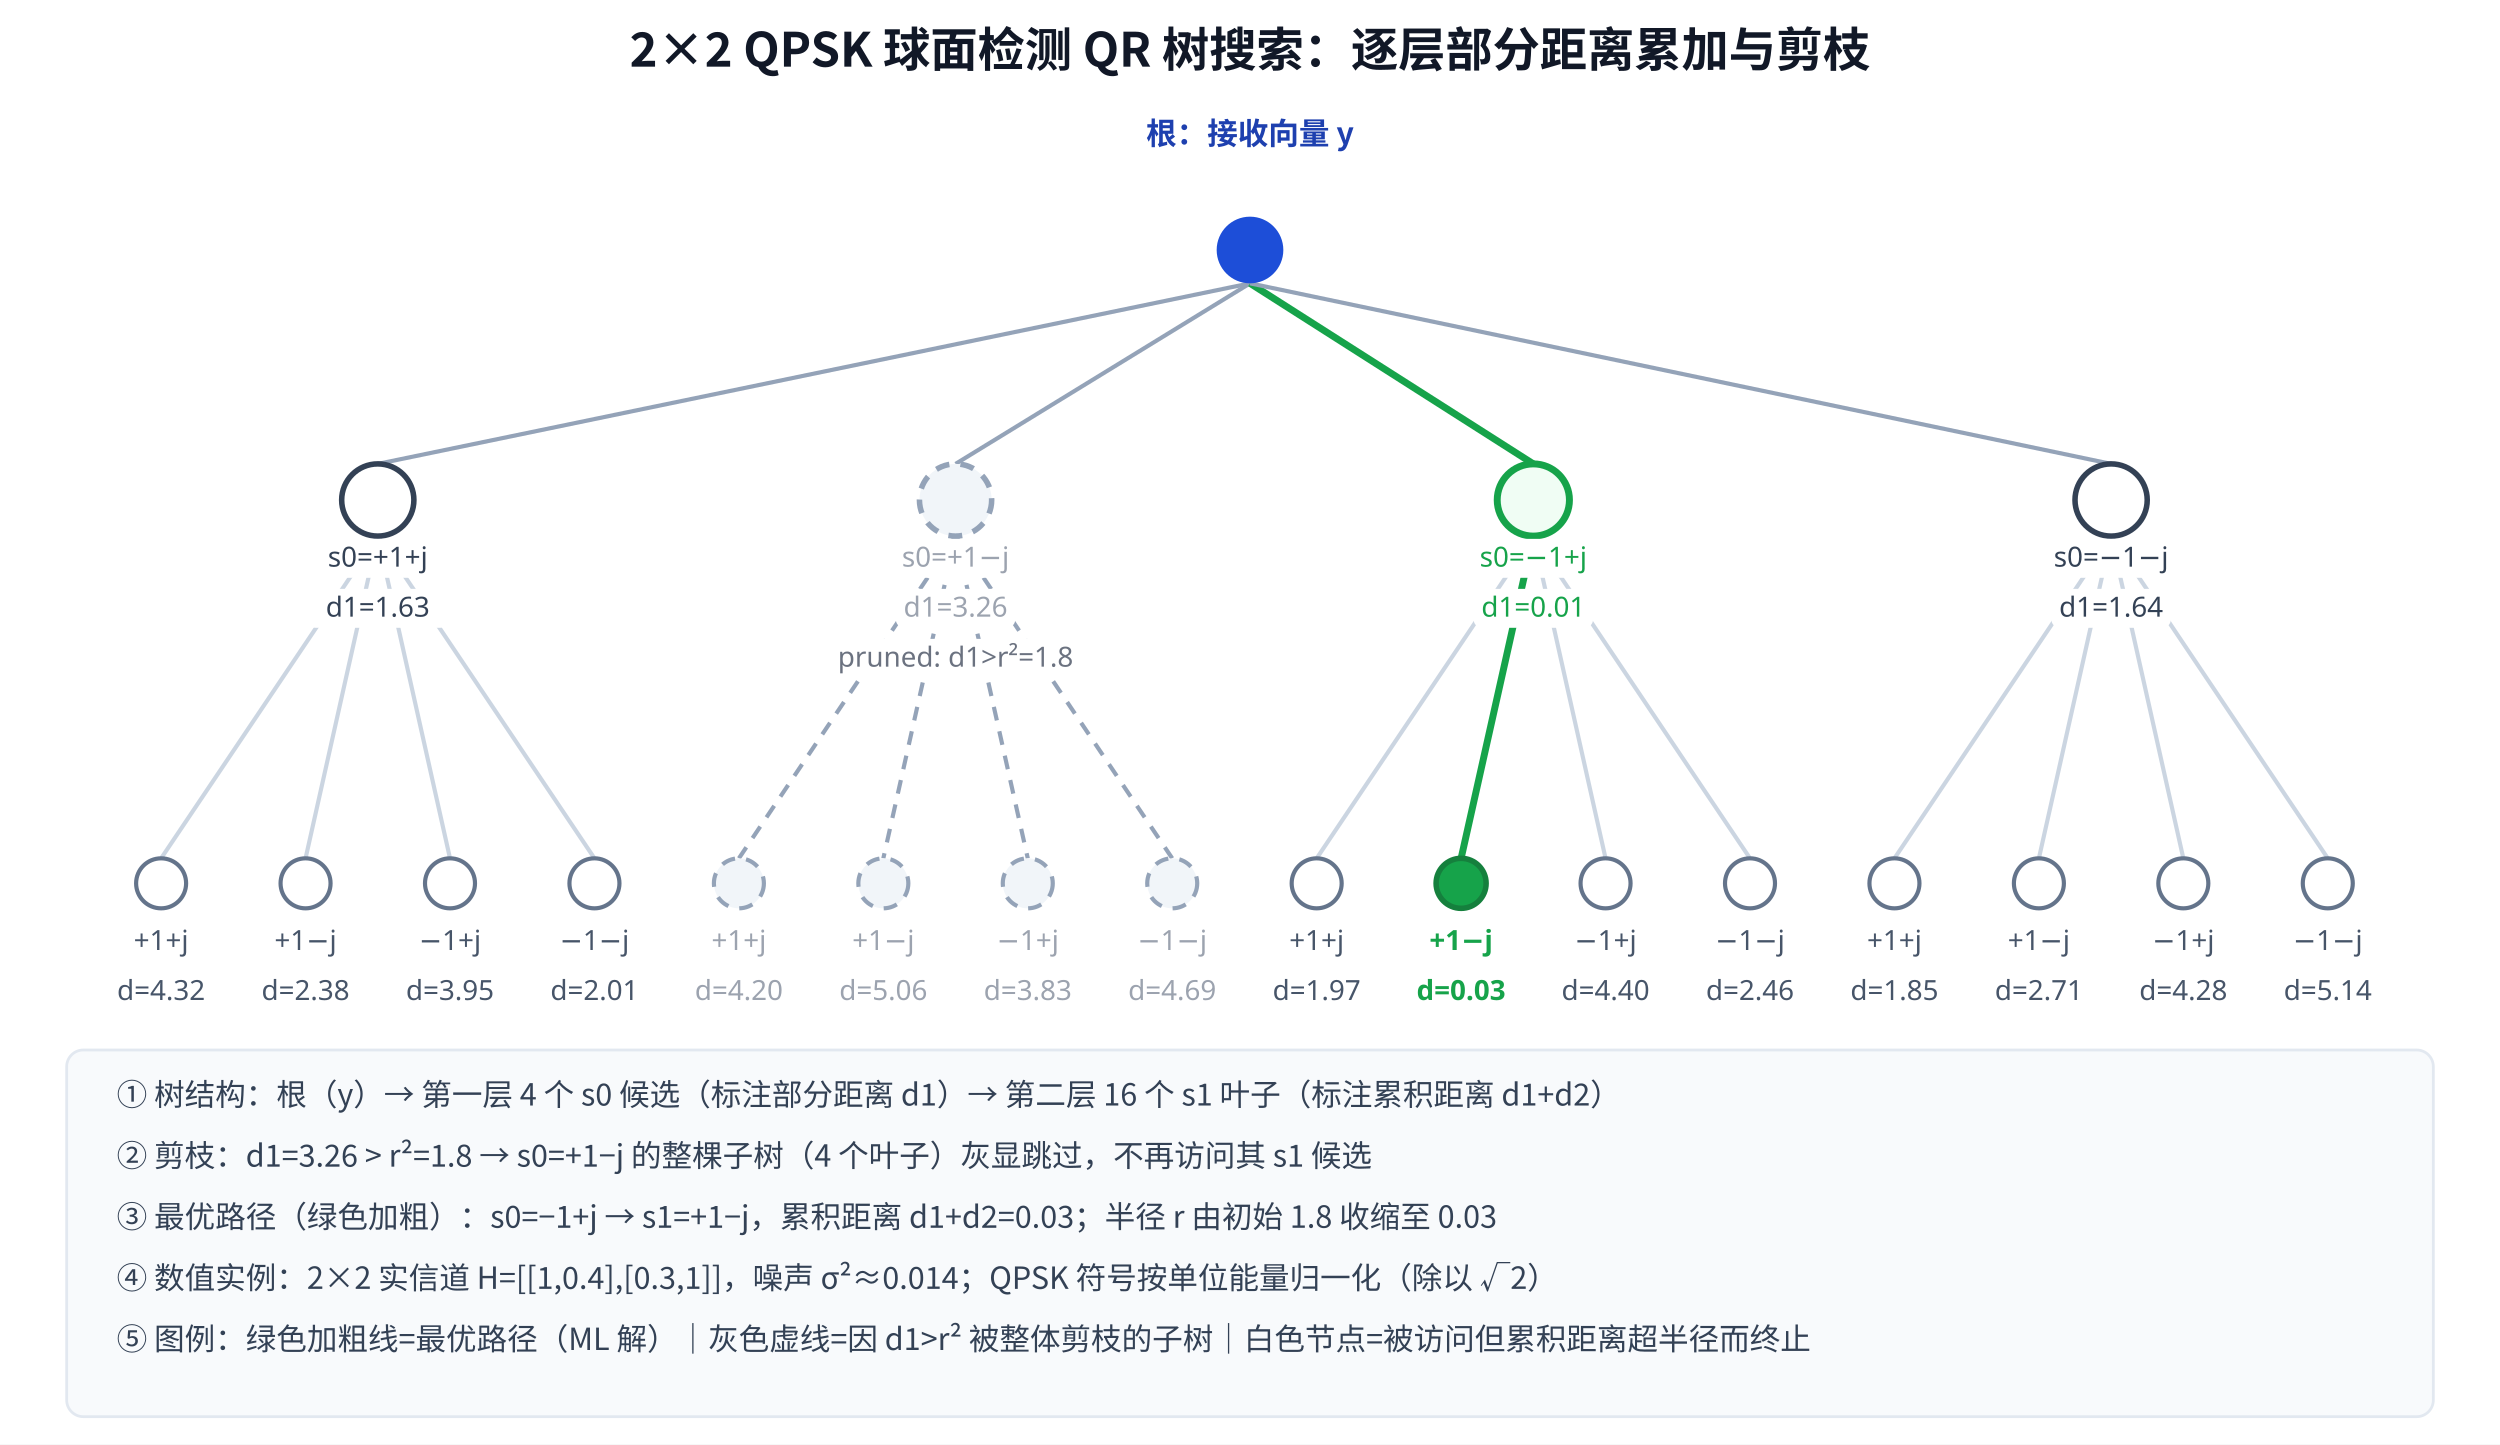
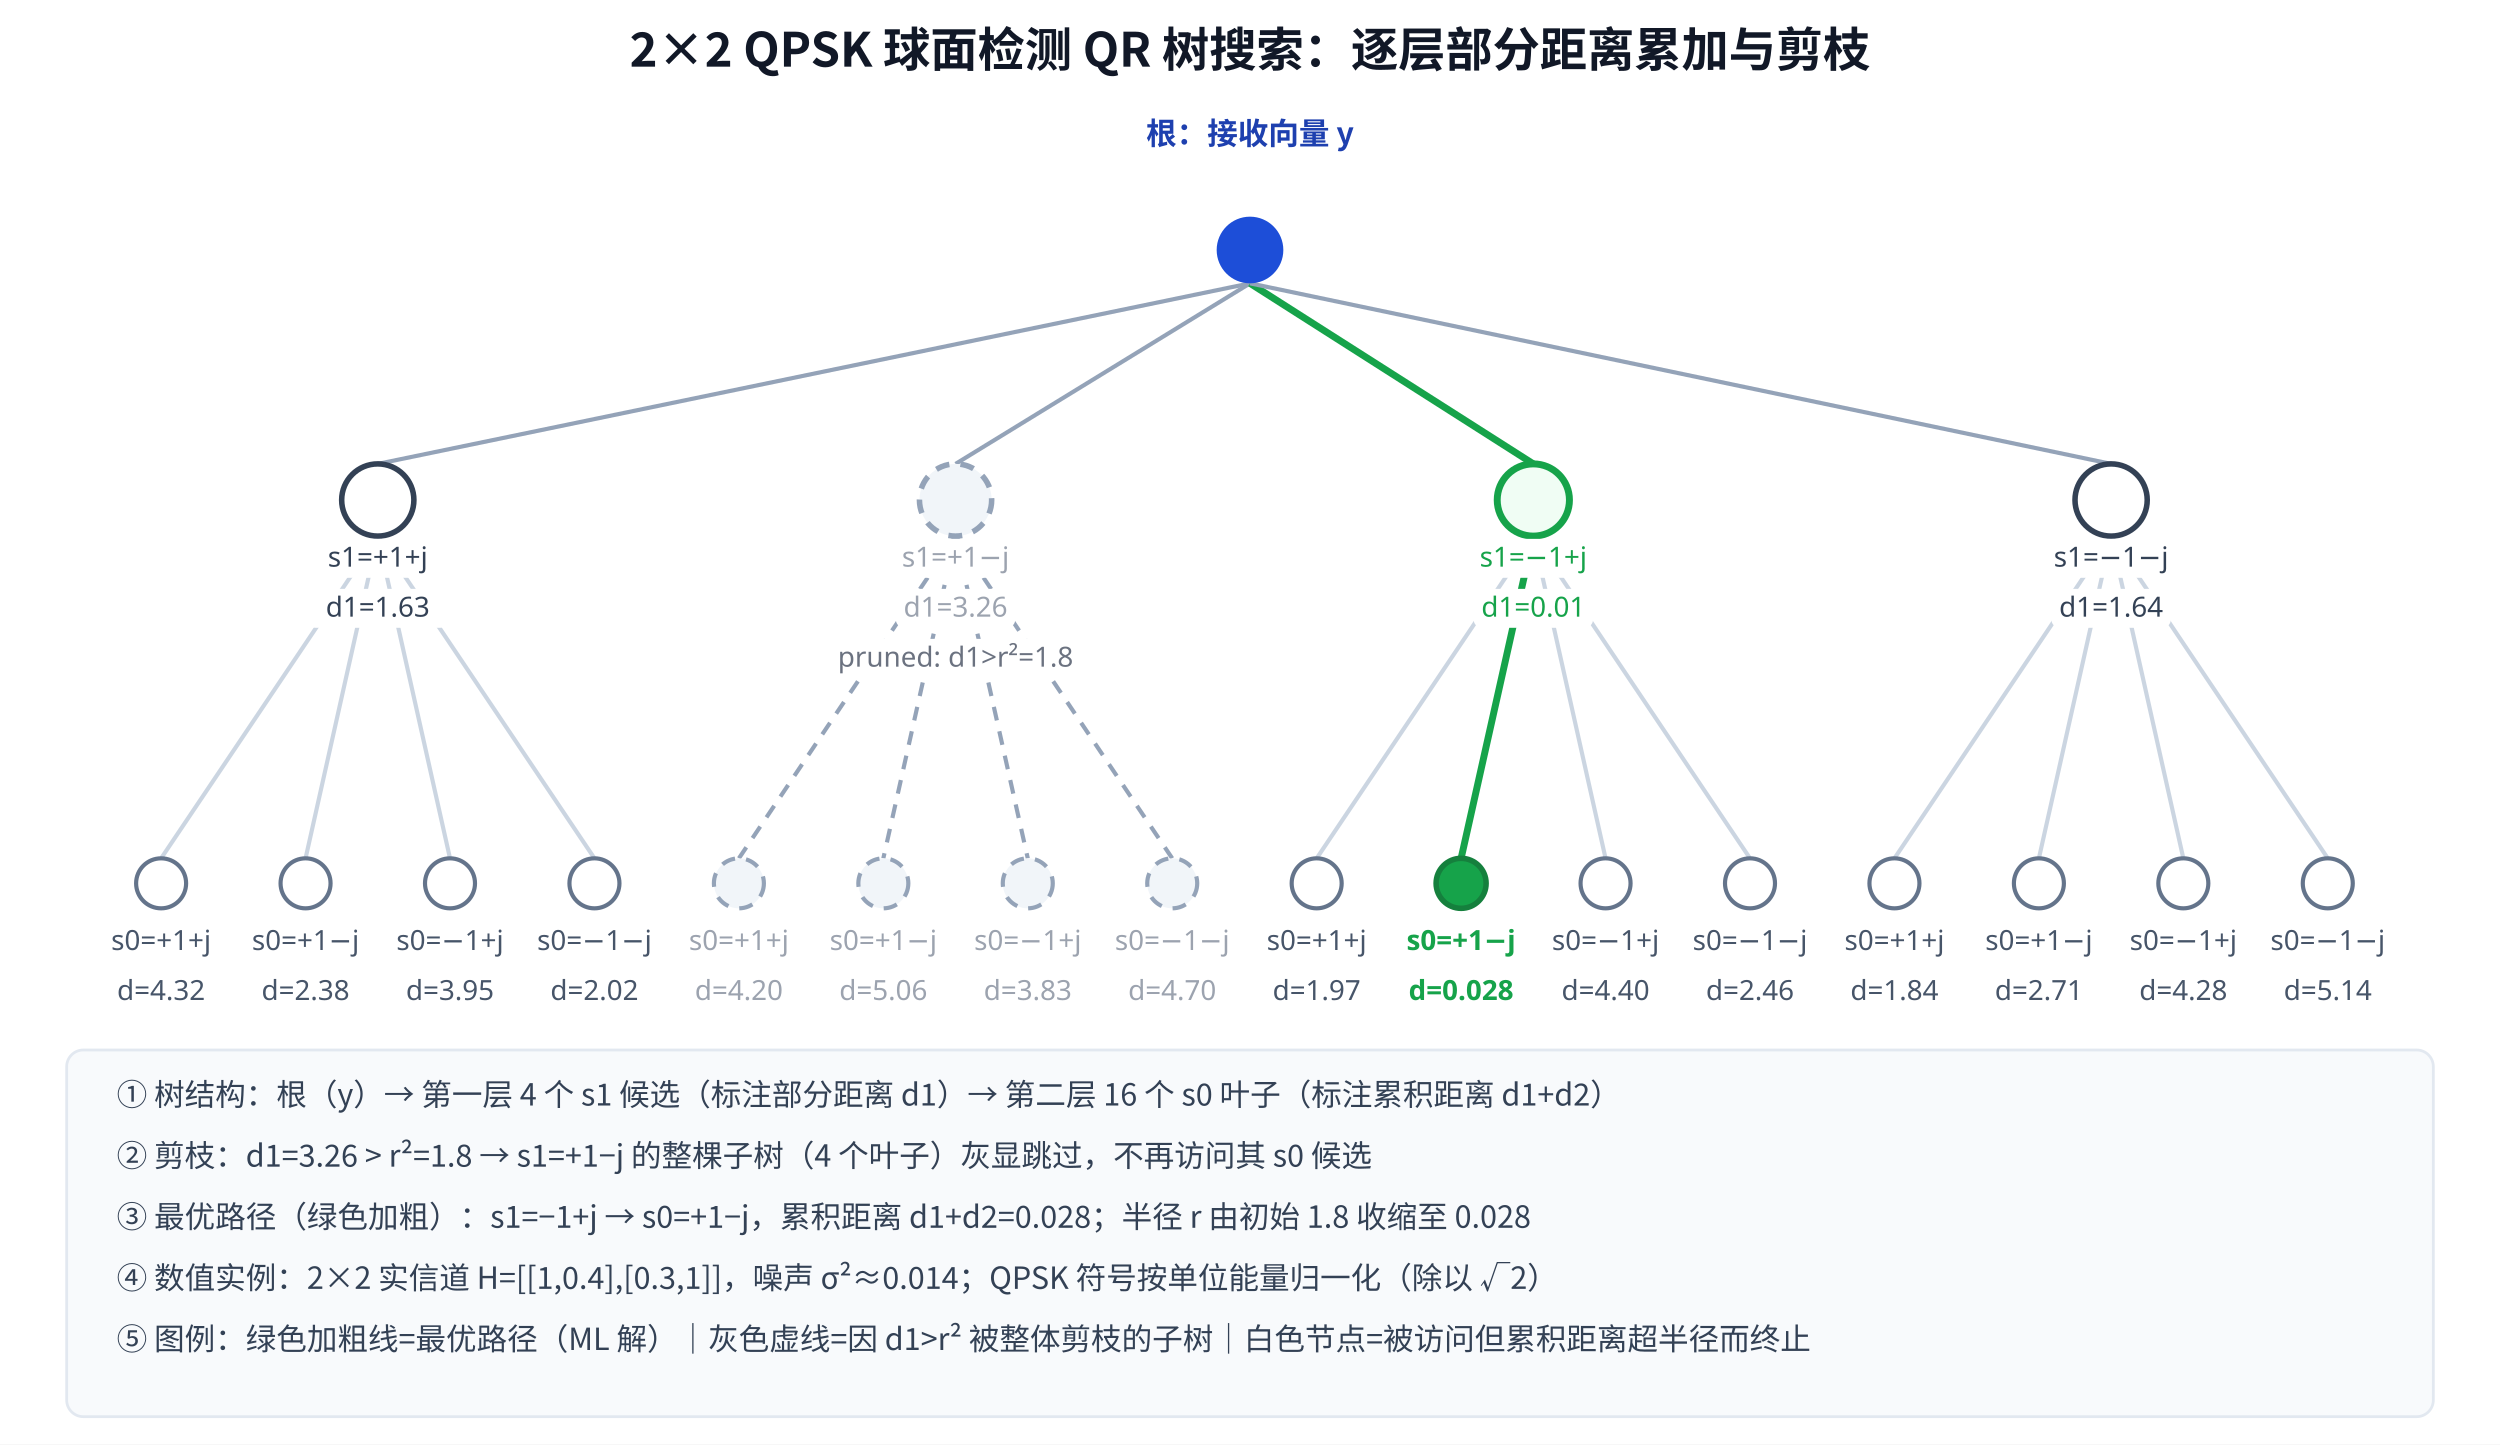
<svg xmlns="http://www.w3.org/2000/svg" width="900" height="520" viewBox="0 0 900 520">
  <style>
.cjk  { font-family: "Noto Sans CJK SC", sans-serif; }
.lat  { font-family: "Noto Sans", "DejaVu Sans", sans-serif; }
</style>
  <rect width="900" height="520" fill="#ffffff" />
  <text x="450" y="24" text-anchor="middle" font-size="17" font-weight="700" fill="#111827" class="cjk">2×2 QPSK 球面检测 QR 树搜索：逐层部分距离累加与剪枝</text>
  <line x1="450" y1="102" x2="136" y2="167" stroke="#94a3b8" stroke-width="1.5" />
  <line x1="450" y1="102" x2="344" y2="167" stroke="#94a3b8" stroke-width="1.5" />
  <line x1="450" y1="102" x2="552" y2="167" stroke="#16a34a" stroke-width="2.5" />
  <line x1="450" y1="102" x2="760" y2="167" stroke="#94a3b8" stroke-width="1.5" />
  <circle cx="450" cy="90" r="12" fill="#1d4ed8" />
  <text x="450" y="52" text-anchor="middle" font-size="11" font-weight="700" fill="#1e40af" class="cjk">根：接收向量 y</text>
  <line x1="136" y1="193" x2="58" y2="309" stroke="#cbd5e1" stroke-width="1.5" />
  <line x1="136" y1="193" x2="110" y2="309" stroke="#cbd5e1" stroke-width="1.5" />
  <line x1="136" y1="193" x2="162" y2="309" stroke="#cbd5e1" stroke-width="1.5" />
  <line x1="136" y1="193" x2="214" y2="309" stroke="#cbd5e1" stroke-width="1.5" />
  <circle cx="136" cy="180" r="13" fill="#ffffff" stroke="#334155" stroke-width="2" />
  <rect x="109" y="194" width="54" height="14" rx="3" ry="3" fill="#ffffff" />
-   <text x="136" y="204" text-anchor="middle" font-size="10" fill="#334155" class="lat">s0=+1+j</text>
+   <text x="136" y="204" text-anchor="middle" font-size="10" fill="#334155" class="lat">s1=+1+j</text>
  <rect x="110.5" y="212" width="51" height="14" rx="3" ry="3" fill="#ffffff" />
  <text x="136" y="222" text-anchor="middle" font-size="10" fill="#334155" class="lat">d1=1.63</text>
  <line x1="344" y1="193" x2="266" y2="309" stroke="#94a3b8" stroke-width="1.5" stroke-dasharray="5 4" />
  <line x1="344" y1="193" x2="318" y2="309" stroke="#94a3b8" stroke-width="1.5" stroke-dasharray="5 4" />
  <line x1="344" y1="193" x2="370" y2="309" stroke="#94a3b8" stroke-width="1.5" stroke-dasharray="5 4" />
  <line x1="344" y1="193" x2="422" y2="309" stroke="#94a3b8" stroke-width="1.5" stroke-dasharray="5 4" />
  <circle cx="344" cy="180" r="13" fill="#f1f5f9" stroke="#94a3b8" stroke-width="2" stroke-dasharray="5 4" />
  <rect x="321" y="194" width="46" height="14" rx="3" ry="3" fill="#ffffff" />
-   <text x="344" y="204" text-anchor="middle" font-size="10" fill="#9ca3af" class="lat">s0=+1−j</text>
+   <text x="344" y="204" text-anchor="middle" font-size="10" fill="#9ca3af" class="lat">s1=+1−j</text>
  <rect x="322.5" y="212" width="43" height="14" rx="3" ry="3" fill="#ffffff" />
  <text x="344" y="222" text-anchor="middle" font-size="10" fill="#9ca3af" class="lat">d1=3.26</text>
  <rect x="277" y="230" width="134" height="14" rx="3" ry="3" fill="#ffffff" />
  <text x="344" y="240" text-anchor="middle" font-size="10" fill="#6b7280" class="lat">pruned: d1&gt;r²=1.8</text>
  <line x1="552" y1="193" x2="474" y2="309" stroke="#cbd5e1" stroke-width="1.5" />
  <line x1="552" y1="193" x2="526" y2="309" stroke="#16a34a" stroke-width="2.5" />
  <line x1="552" y1="193" x2="578" y2="309" stroke="#cbd5e1" stroke-width="1.5" />
  <line x1="552" y1="193" x2="630" y2="309" stroke="#cbd5e1" stroke-width="1.5" />
  <circle cx="552" cy="180" r="13" fill="#f0fdf4" stroke="#16a34a" stroke-width="2.5" />
  <rect x="525" y="194" width="54" height="14" rx="3" ry="3" fill="#ffffff" />
-   <text x="552" y="204" text-anchor="middle" font-size="10" fill="#16a34a" class="lat">s0=−1+j</text>
+   <text x="552" y="204" text-anchor="middle" font-size="10" fill="#16a34a" class="lat">s1=−1+j</text>
  <rect x="530.5" y="212" width="43" height="14" rx="3" ry="3" fill="#ffffff" />
  <text x="552" y="222" text-anchor="middle" font-size="10" fill="#16a34a" class="lat">d1=0.01</text>
  <line x1="760" y1="193" x2="682" y2="309" stroke="#cbd5e1" stroke-width="1.5" />
  <line x1="760" y1="193" x2="734" y2="309" stroke="#cbd5e1" stroke-width="1.5" />
  <line x1="760" y1="193" x2="786" y2="309" stroke="#cbd5e1" stroke-width="1.5" />
  <line x1="760" y1="193" x2="838" y2="309" stroke="#cbd5e1" stroke-width="1.5" />
  <circle cx="760" cy="180" r="13" fill="#ffffff" stroke="#334155" stroke-width="2" />
  <rect x="733" y="194" width="54" height="14" rx="3" ry="3" fill="#ffffff" />
-   <text x="760" y="204" text-anchor="middle" font-size="10" fill="#334155" class="lat">s0=−1−j</text>
+   <text x="760" y="204" text-anchor="middle" font-size="10" fill="#334155" class="lat">s1=−1−j</text>
  <rect x="738.5" y="212" width="43" height="14" rx="3" ry="3" fill="#ffffff" />
  <text x="760" y="222" text-anchor="middle" font-size="10" fill="#334155" class="lat">d1=1.64</text>
  <circle cx="58" cy="318" r="9" fill="#ffffff" stroke="#64748b" stroke-width="1.5" />
  <circle cx="110" cy="318" r="9" fill="#ffffff" stroke="#64748b" stroke-width="1.5" />
  <circle cx="162" cy="318" r="9" fill="#ffffff" stroke="#64748b" stroke-width="1.5" />
  <circle cx="214" cy="318" r="9" fill="#ffffff" stroke="#64748b" stroke-width="1.5" />
-   <text x="58" y="342" text-anchor="middle" font-size="10" fill="#475569" class="lat">+1+j</text>
-   <text x="110" y="342" text-anchor="middle" font-size="10" fill="#475569" class="lat">+1−j</text>
-   <text x="162" y="342" text-anchor="middle" font-size="10" fill="#475569" class="lat">−1+j</text>
-   <text x="214" y="342" text-anchor="middle" font-size="10" fill="#475569" class="lat">−1−j</text>
+   <text x="58" y="342" text-anchor="middle" font-size="10" fill="#475569" class="lat">s0=+1+j</text>
+   <text x="110" y="342" text-anchor="middle" font-size="10" fill="#475569" class="lat">s0=+1−j</text>
+   <text x="162" y="342" text-anchor="middle" font-size="10" fill="#475569" class="lat">s0=−1+j</text>
+   <text x="214" y="342" text-anchor="middle" font-size="10" fill="#475569" class="lat">s0=−1−j</text>
  <text x="58" y="360" text-anchor="middle" font-size="10" fill="#475569" class="lat">d=4.32</text>
  <text x="110" y="360" text-anchor="middle" font-size="10" fill="#475569" class="lat">d=2.38</text>
  <text x="162" y="360" text-anchor="middle" font-size="10" fill="#475569" class="lat">d=3.95</text>
-   <text x="214" y="360" text-anchor="middle" font-size="10" fill="#475569" class="lat">d=2.01</text>
+   <text x="214" y="360" text-anchor="middle" font-size="10" fill="#475569" class="lat">d=2.02</text>
  <circle cx="266" cy="318" r="9" fill="#f1f5f9" stroke="#94a3b8" stroke-width="1.5" stroke-dasharray="5 4" />
  <circle cx="318" cy="318" r="9" fill="#f1f5f9" stroke="#94a3b8" stroke-width="1.5" stroke-dasharray="5 4" />
  <circle cx="370" cy="318" r="9" fill="#f1f5f9" stroke="#94a3b8" stroke-width="1.5" stroke-dasharray="5 4" />
  <circle cx="422" cy="318" r="9" fill="#f1f5f9" stroke="#94a3b8" stroke-width="1.5" stroke-dasharray="5 4" />
-   <text x="266" y="342" text-anchor="middle" font-size="10" fill="#9ca3af" class="lat">+1+j</text>
-   <text x="318" y="342" text-anchor="middle" font-size="10" fill="#9ca3af" class="lat">+1−j</text>
-   <text x="370" y="342" text-anchor="middle" font-size="10" fill="#9ca3af" class="lat">−1+j</text>
-   <text x="422" y="342" text-anchor="middle" font-size="10" fill="#9ca3af" class="lat">−1−j</text>
+   <text x="266" y="342" text-anchor="middle" font-size="10" fill="#9ca3af" class="lat">s0=+1+j</text>
+   <text x="318" y="342" text-anchor="middle" font-size="10" fill="#9ca3af" class="lat">s0=+1−j</text>
+   <text x="370" y="342" text-anchor="middle" font-size="10" fill="#9ca3af" class="lat">s0=−1+j</text>
+   <text x="422" y="342" text-anchor="middle" font-size="10" fill="#9ca3af" class="lat">s0=−1−j</text>
  <text x="266" y="360" text-anchor="middle" font-size="10" fill="#9ca3af" class="lat">d=4.20</text>
  <text x="318" y="360" text-anchor="middle" font-size="10" fill="#9ca3af" class="lat">d=5.06</text>
  <text x="370" y="360" text-anchor="middle" font-size="10" fill="#9ca3af" class="lat">d=3.83</text>
-   <text x="422" y="360" text-anchor="middle" font-size="10" fill="#9ca3af" class="lat">d=4.69</text>
+   <text x="422" y="360" text-anchor="middle" font-size="10" fill="#9ca3af" class="lat">d=4.70</text>
  <circle cx="474" cy="318" r="9" fill="#ffffff" stroke="#64748b" stroke-width="1.5" />
  <circle cx="526" cy="318" r="9" fill="#16a34a" stroke="#15803d" stroke-width="2" />
  <circle cx="578" cy="318" r="9" fill="#ffffff" stroke="#64748b" stroke-width="1.5" />
  <circle cx="630" cy="318" r="9" fill="#ffffff" stroke="#64748b" stroke-width="1.5" />
-   <text x="474" y="342" text-anchor="middle" font-size="10" fill="#475569" class="lat">+1+j</text>
-   <text x="526" y="342" text-anchor="middle" font-size="10" font-weight="700" fill="#16a34a" class="lat">+1−j</text>
-   <text x="578" y="342" text-anchor="middle" font-size="10" fill="#475569" class="lat">−1+j</text>
-   <text x="630" y="342" text-anchor="middle" font-size="10" fill="#475569" class="lat">−1−j</text>
+   <text x="474" y="342" text-anchor="middle" font-size="10" fill="#475569" class="lat">s0=+1+j</text>
+   <text x="526" y="342" text-anchor="middle" font-size="10" font-weight="700" fill="#16a34a" class="lat">s0=+1−j</text>
+   <text x="578" y="342" text-anchor="middle" font-size="10" fill="#475569" class="lat">s0=−1+j</text>
+   <text x="630" y="342" text-anchor="middle" font-size="10" fill="#475569" class="lat">s0=−1−j</text>
  <text x="474" y="360" text-anchor="middle" font-size="10" fill="#475569" class="lat">d=1.97</text>
-   <text x="526" y="360" text-anchor="middle" font-size="10" font-weight="700" fill="#16a34a" class="lat">d=0.03</text>
+   <text x="526" y="360" text-anchor="middle" font-size="10" font-weight="700" fill="#16a34a" class="lat">d=0.028</text>
  <text x="578" y="360" text-anchor="middle" font-size="10" fill="#475569" class="lat">d=4.40</text>
  <text x="630" y="360" text-anchor="middle" font-size="10" fill="#475569" class="lat">d=2.46</text>
  <circle cx="682" cy="318" r="9" fill="#ffffff" stroke="#64748b" stroke-width="1.5" />
  <circle cx="734" cy="318" r="9" fill="#ffffff" stroke="#64748b" stroke-width="1.5" />
  <circle cx="786" cy="318" r="9" fill="#ffffff" stroke="#64748b" stroke-width="1.5" />
  <circle cx="838" cy="318" r="9" fill="#ffffff" stroke="#64748b" stroke-width="1.5" />
-   <text x="682" y="342" text-anchor="middle" font-size="10" fill="#475569" class="lat">+1+j</text>
-   <text x="734" y="342" text-anchor="middle" font-size="10" fill="#475569" class="lat">+1−j</text>
-   <text x="786" y="342" text-anchor="middle" font-size="10" fill="#475569" class="lat">−1+j</text>
-   <text x="838" y="342" text-anchor="middle" font-size="10" fill="#475569" class="lat">−1−j</text>
-   <text x="682" y="360" text-anchor="middle" font-size="10" fill="#475569" class="lat">d=1.85</text>
+   <text x="682" y="342" text-anchor="middle" font-size="10" fill="#475569" class="lat">s0=+1+j</text>
+   <text x="734" y="342" text-anchor="middle" font-size="10" fill="#475569" class="lat">s0=+1−j</text>
+   <text x="786" y="342" text-anchor="middle" font-size="10" fill="#475569" class="lat">s0=−1+j</text>
+   <text x="838" y="342" text-anchor="middle" font-size="10" fill="#475569" class="lat">s0=−1−j</text>
+   <text x="682" y="360" text-anchor="middle" font-size="10" fill="#475569" class="lat">d=1.84</text>
  <text x="734" y="360" text-anchor="middle" font-size="10" fill="#475569" class="lat">d=2.71</text>
  <text x="786" y="360" text-anchor="middle" font-size="10" fill="#475569" class="lat">d=4.28</text>
  <text x="838" y="360" text-anchor="middle" font-size="10" fill="#475569" class="lat">d=5.14</text>
  <rect x="24" y="378" width="852" height="132" rx="6" ry="6" fill="#f8fafc" stroke="#e2e8f0" stroke-width="1" />
-   <text x="42" y="398" font-size="11" fill="#334155" class="cjk">① 树结构：根（y）→ 第一层 4 个 s0 候选（标注部分距离 d1）→ 第二层 16 个 s1 叶子（标注累积距离 d1+d2）</text>
-   <text x="42" y="420" font-size="11" fill="#334155" class="cjk">② 剪枝：d1=3.26 &gt; r²=1.8 → s0=+1−j 的整棵子树（4 个叶子）灰显跳过，不再访问其 s1 候选</text>
-   <text x="42" y="442" font-size="11" fill="#334155" class="cjk">③ 最优路径（绿色加粗）：s0=−1+j → s1=+1−j，累积距离 d1+d2=0.03；半径 r 由初始 1.8 收缩至 0.03</text>
+   <text x="42" y="398" font-size="11" fill="#334155" class="cjk">① 树结构：根（y）→ 第一层 4 个 s1 候选（标注部分距离 d1）→ 第二层 16 个 s0 叶子（标注累积距离 d1+d2）</text>
+   <text x="42" y="420" font-size="11" fill="#334155" class="cjk">② 剪枝：d1=3.26 &gt; r²=1.8 → s1=+1−j 的整棵子树（4 个叶子）灰显跳过，不再访问其 s0 候选</text>
+   <text x="42" y="442" font-size="11" fill="#334155" class="cjk">③ 最优路径（绿色加粗）：s1=−1+j → s0=+1−j，累积距离 d1+d2=0.028；半径 r 由初始 1.8 收缩至 0.028</text>
  <text x="42" y="464" font-size="11" fill="#334155" class="cjk">④ 数值实例：2×2 实信道 H=[[1,0.4],[0.3,1]]，噪声 σ²≈0.014；QPSK 符号按单位能量归一化（除以 √2）</text>
  <text x="42" y="486" font-size="11" fill="#334155" class="cjk">⑤ 图例：绿色加粗线=最优路径（ML 解）｜灰色虚线=因 d1&gt;r² 被整体剪枝的子树｜白色节点=被访问但累积距离超半径而终止</text>
</svg>
